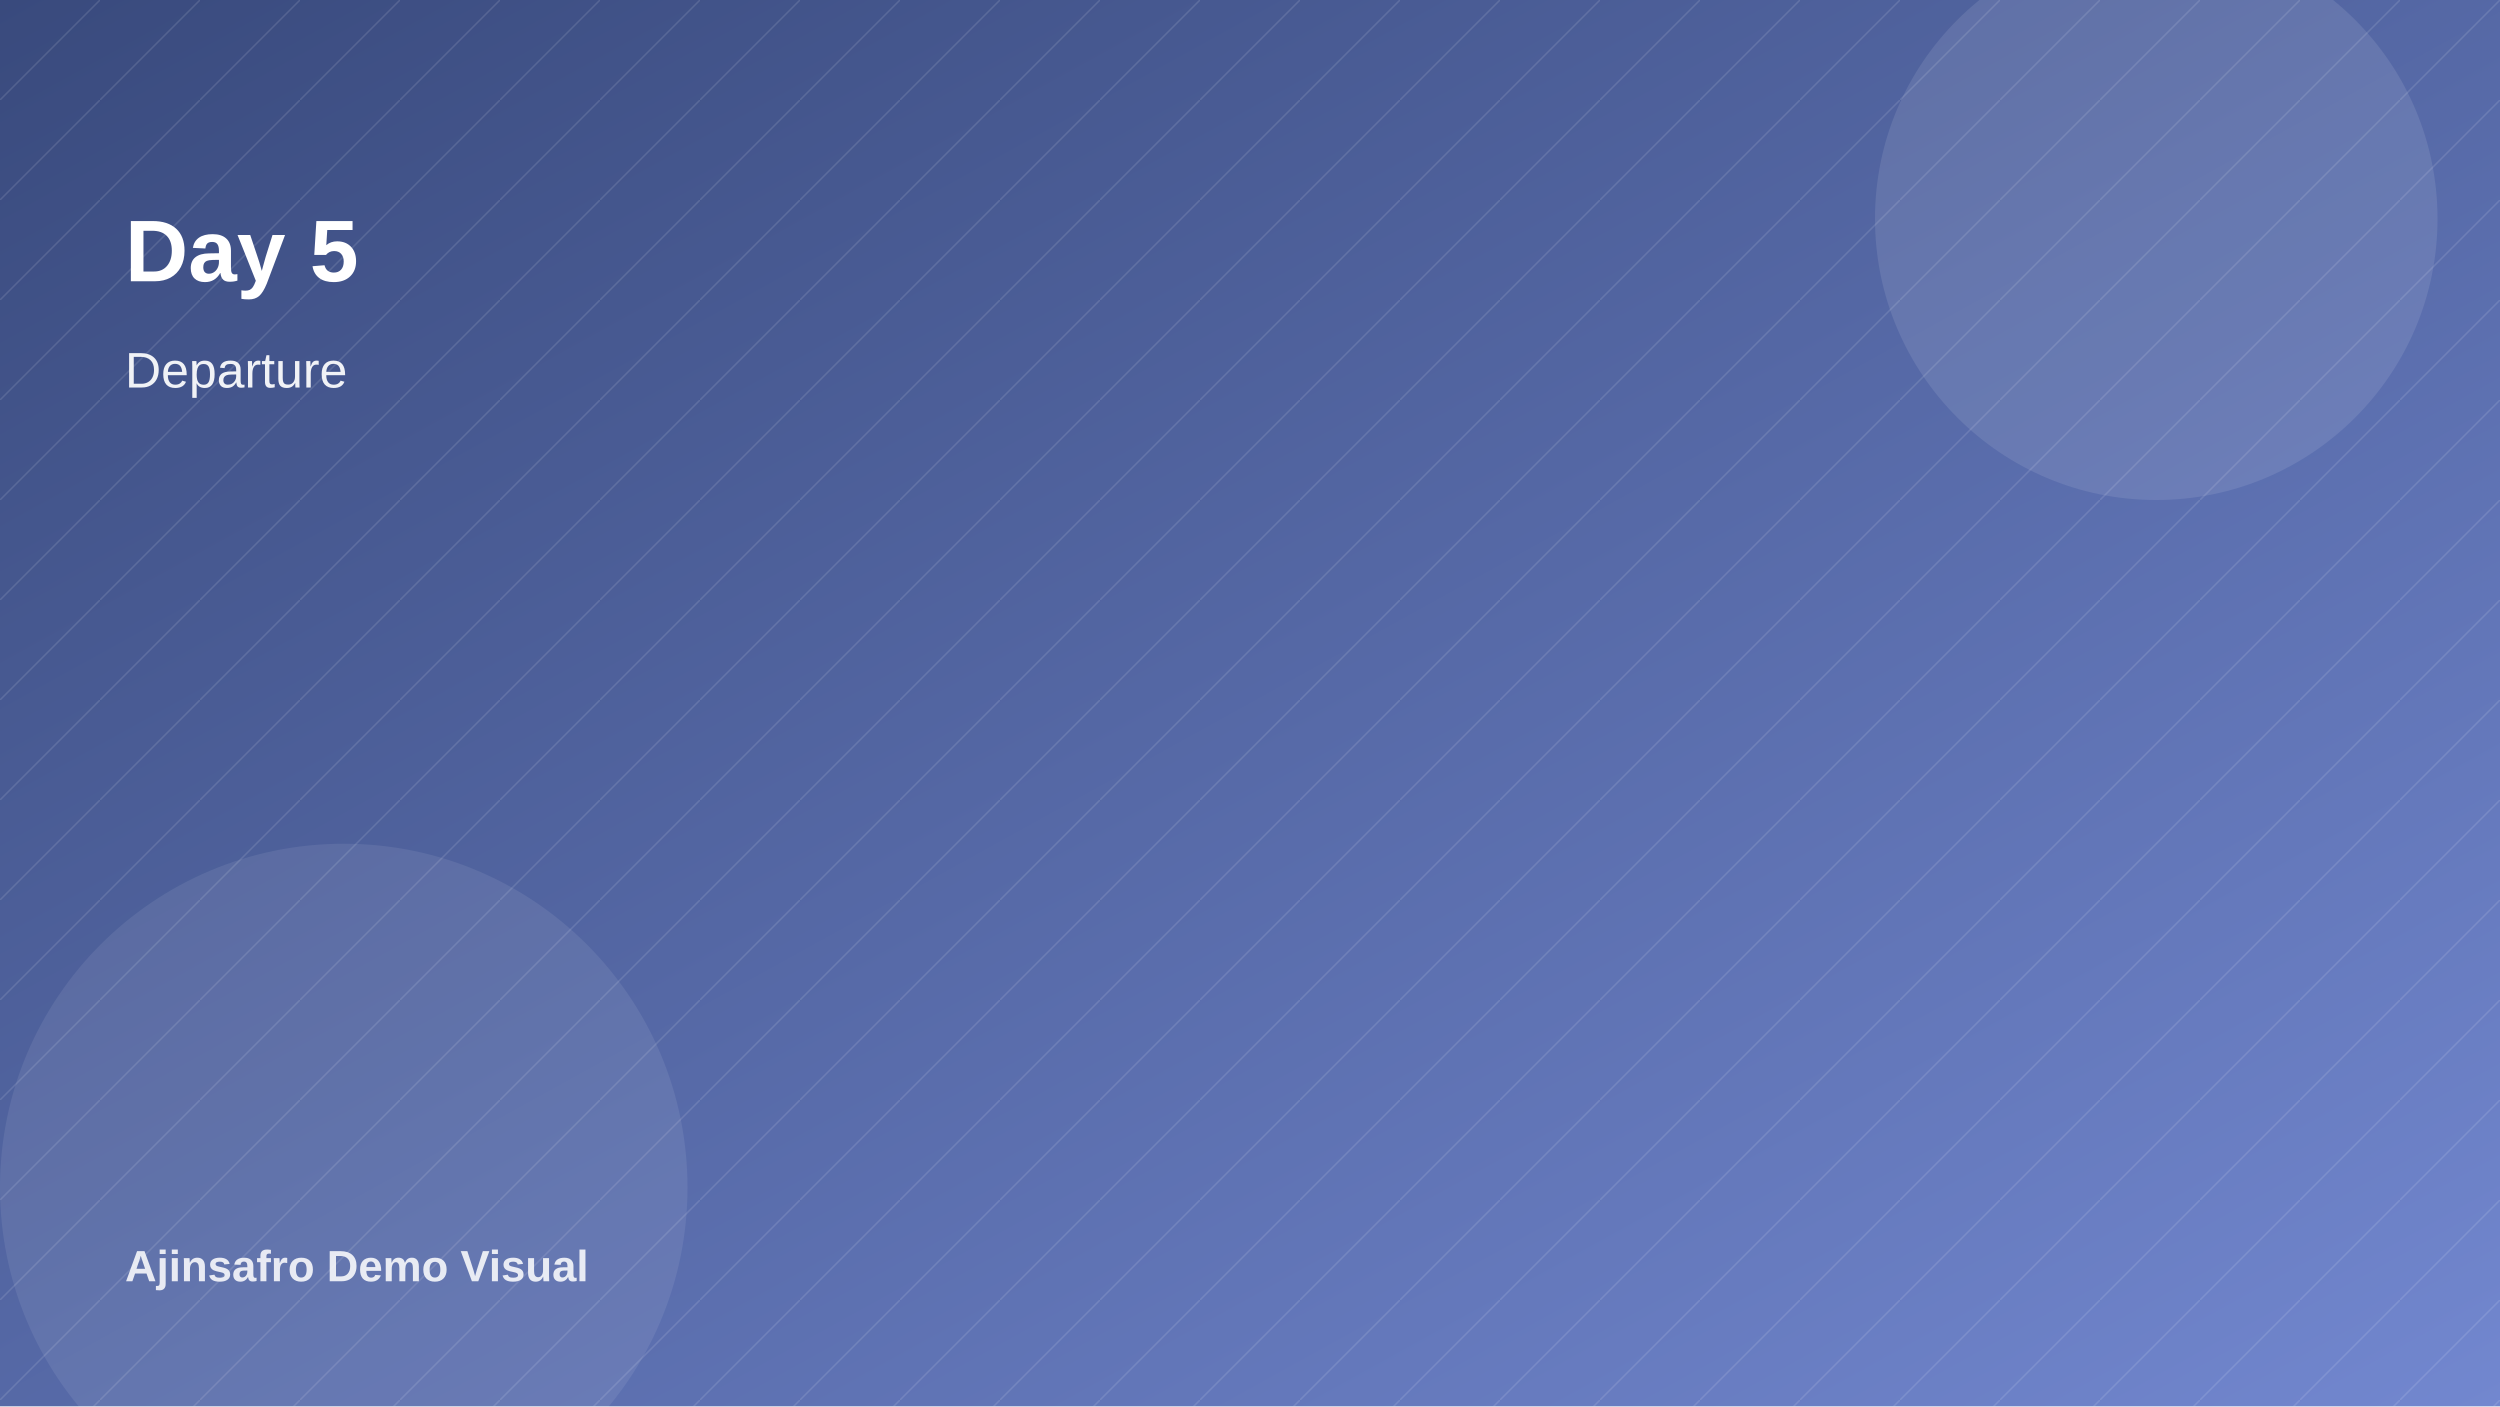
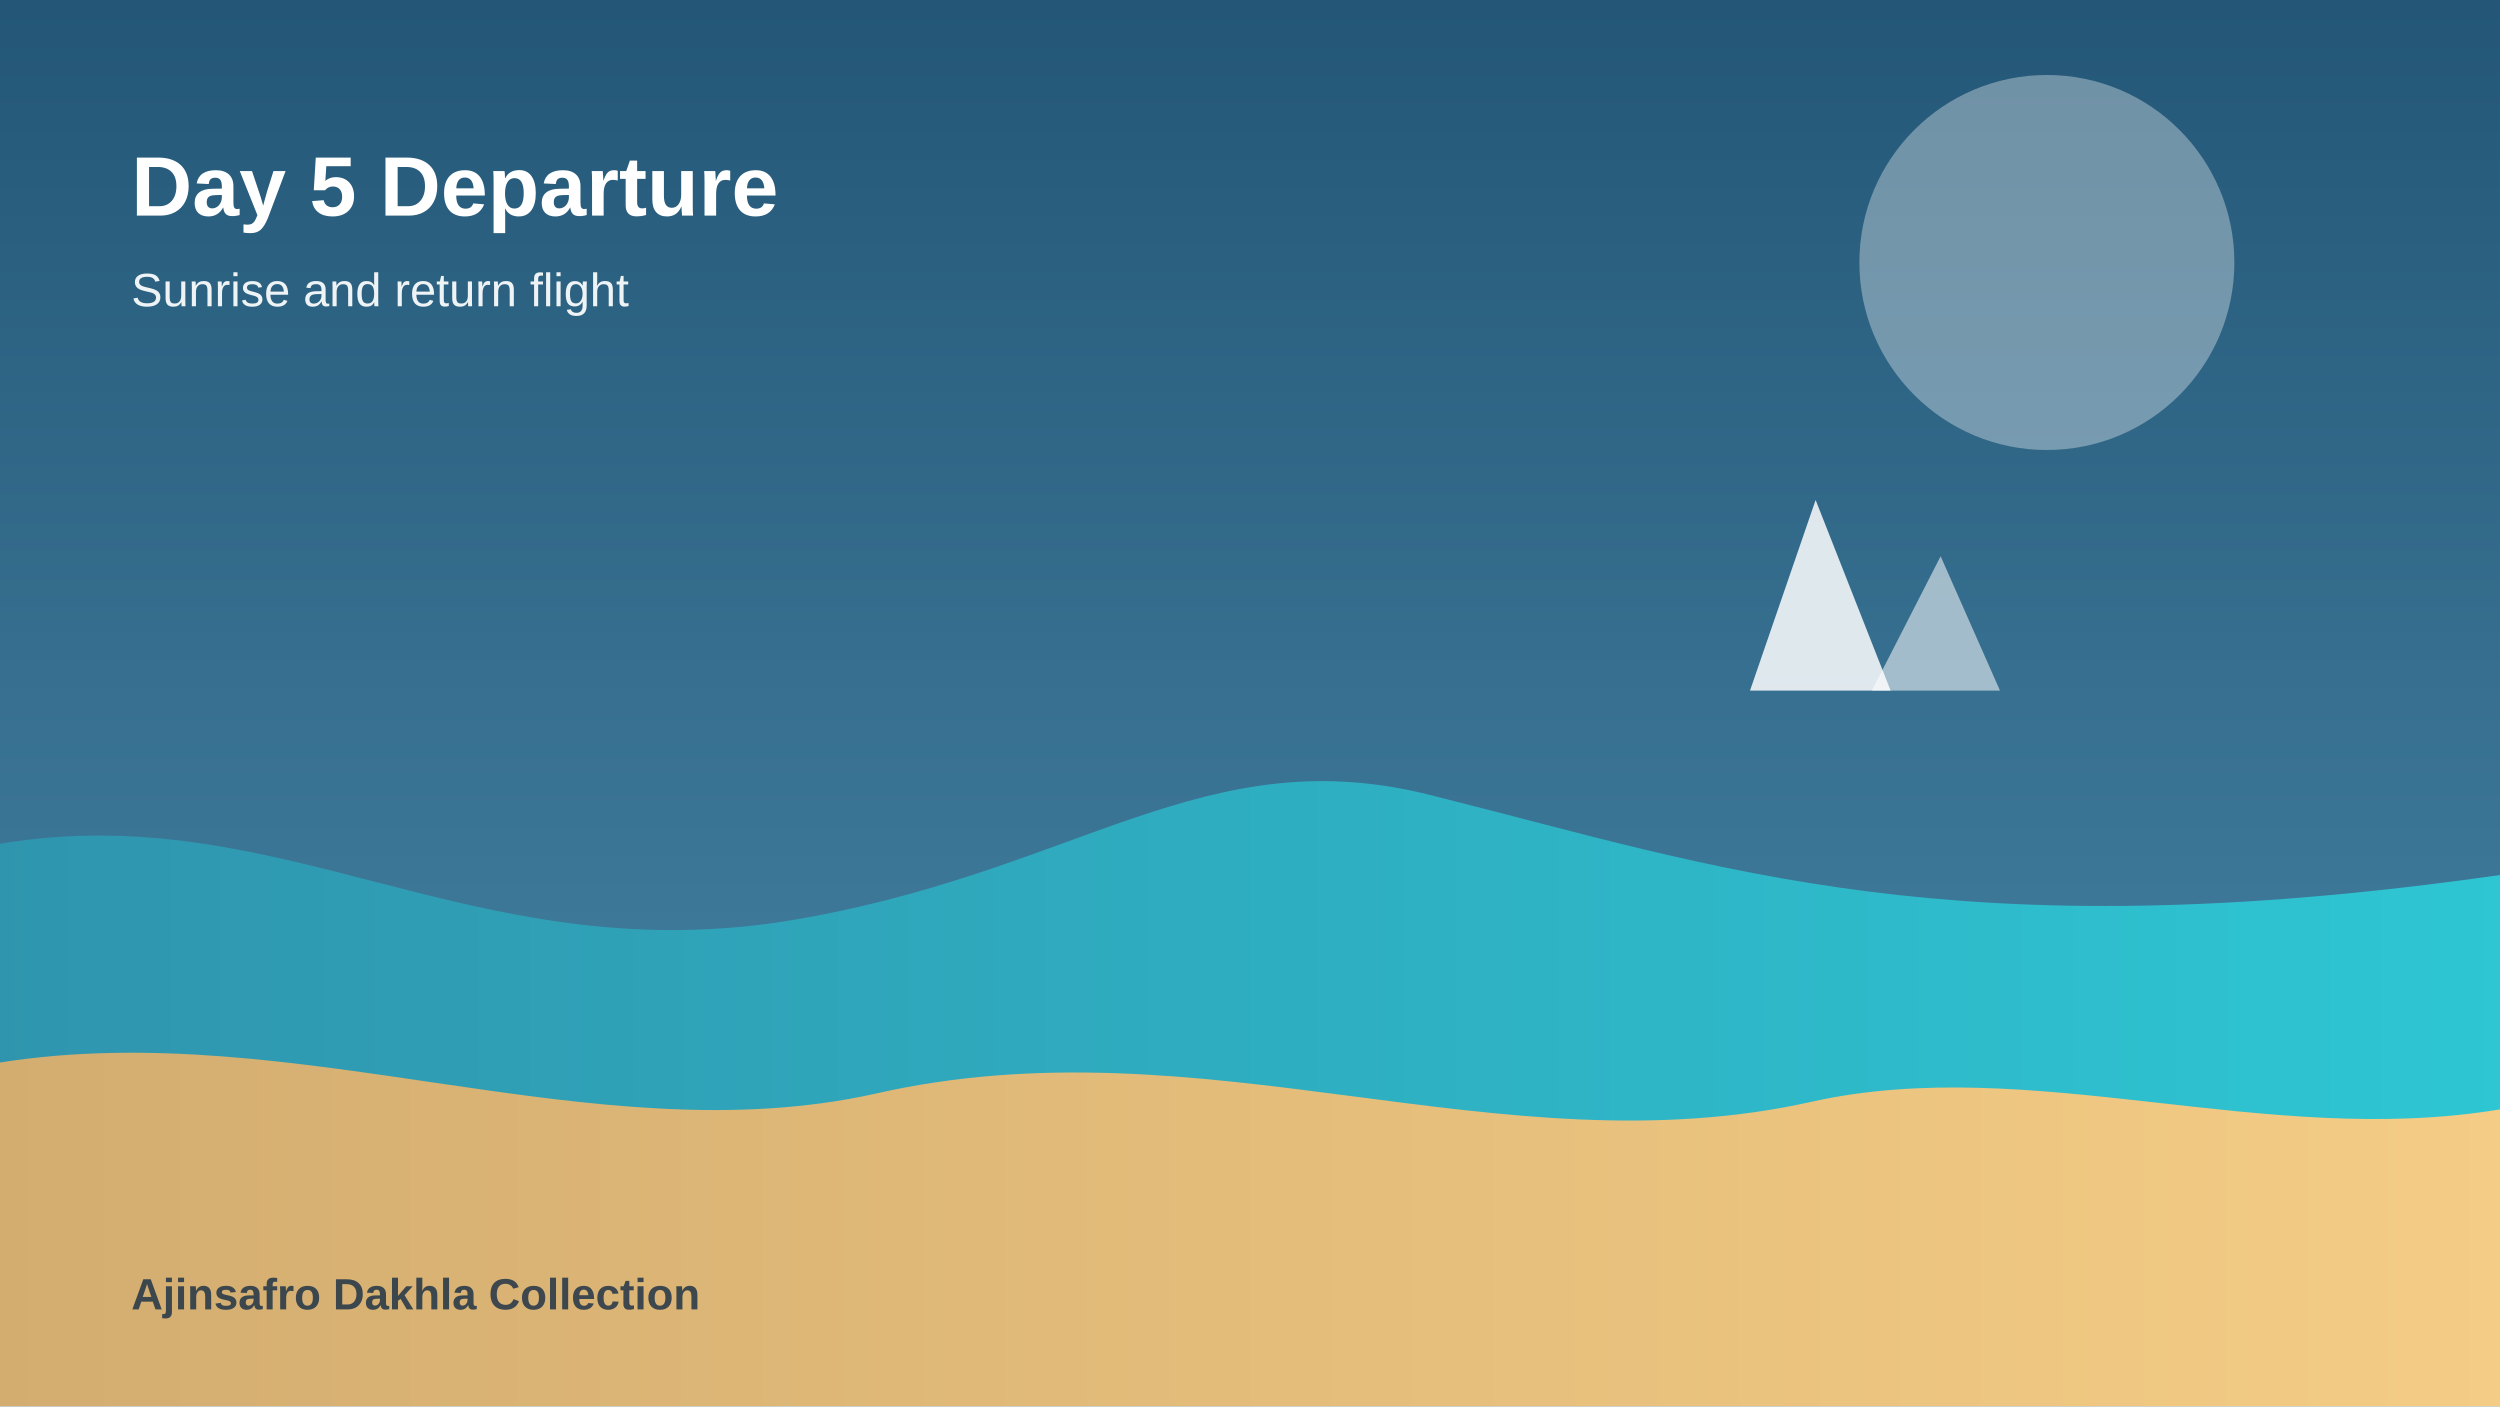
<svg xmlns="http://www.w3.org/2000/svg" width="1600" height="900" viewBox="0 0 1600 900">
  <defs>
-     <linearGradient id="g" x1="0" y1="0" x2="1" y2="1">
-       <stop offset="0%" stop-color="#394a7d" />
-       <stop offset="100%" stop-color="#7287cf" />
+     <linearGradient id="sky" x1="0" y1="0" x2="0" y2="1">
+       <stop offset="0%" stop-color="#245777" />
+       <stop offset="100%" stop-color="#4a89aa" />
    </linearGradient>
-     <pattern id="p" width="64" height="64" patternUnits="userSpaceOnUse">
-       <path d="M0 64 L64 0" stroke="rgba(255,255,255,0.12)" stroke-width="1" />
-     </pattern>
+     <linearGradient id="sea" x1="0" y1="0" x2="1" y2="0">
+       <stop offset="0%" stop-color="#2f95ae" />
+       <stop offset="100%" stop-color="#2ec6d3" />
+     </linearGradient>
+     <linearGradient id="sand" x1="0" y1="0" x2="1" y2="0">
+       <stop offset="0%" stop-color="#d3ad70" />
+       <stop offset="100%" stop-color="#f4cc85" />
+     </linearGradient>
  </defs>
-   <rect width="1600" height="900" fill="url(#g)" />
-   <rect width="1600" height="900" fill="url(#p)" />
-   <circle cx="1380" cy="140" r="180" fill="rgba(255,255,255,0.10)" />
-   <circle cx="220" cy="760" r="220" fill="rgba(255,255,255,0.08)" />
-   <text x="80" y="180" fill="white" font-family="Poppins,Segoe UI,Arial,sans-serif" font-size="56" font-weight="700">Day 5</text>
-   <text x="80" y="248" fill="rgba(255,255,255,0.92)" font-family="Poppins,Segoe UI,Arial,sans-serif" font-size="32" font-weight="500">Departure</text>
-   <text x="80" y="820" fill="rgba(255,255,255,0.85)" font-family="Poppins,Segoe UI,Arial,sans-serif" font-size="28" font-weight="600">Ajinsafro Demo Visual</text>
+   <rect width="1600" height="900" fill="url(#sky)" />
+   <ellipse cx="1310" cy="168" rx="120" ry="120" fill="rgba(255,255,255,0.34)" />
+   <path d="M0 540 C180 510 300 620 500 590 C690 560 770 470 920 510 C1100 555 1250 610 1600 560 L1600 760 L0 760 Z" fill="url(#sea)" />
+   <path d="M0 680 C190 650 380 740 560 700 C770 652 960 750 1160 705 C1300 674 1450 735 1600 710 L1600 900 L0 900 Z" fill="url(#sand)" />
+   <path d="M1120 442 L1162 320 L1210 442 Z" fill="rgba(255,255,255,0.84)" />
+   <path d="M1198 442 L1242 356 L1280 442 Z" fill="rgba(255,255,255,0.54)" />
+   <text x="84" y="138" fill="white" font-family="Poppins,Segoe UI,Arial,sans-serif" font-size="54" font-weight="700">Day 5 Departure</text>
+   <text x="84" y="196" fill="rgba(255,255,255,0.92)" font-family="Poppins,Segoe UI,Arial,sans-serif" font-size="30" font-weight="500">Sunrise and return flight</text>
+   <text x="84" y="838" fill="rgba(22,44,68,0.80)" font-family="Poppins,Segoe UI,Arial,sans-serif" font-size="28" font-weight="600">Ajinsafro Dakhla Collection</text>
</svg>
